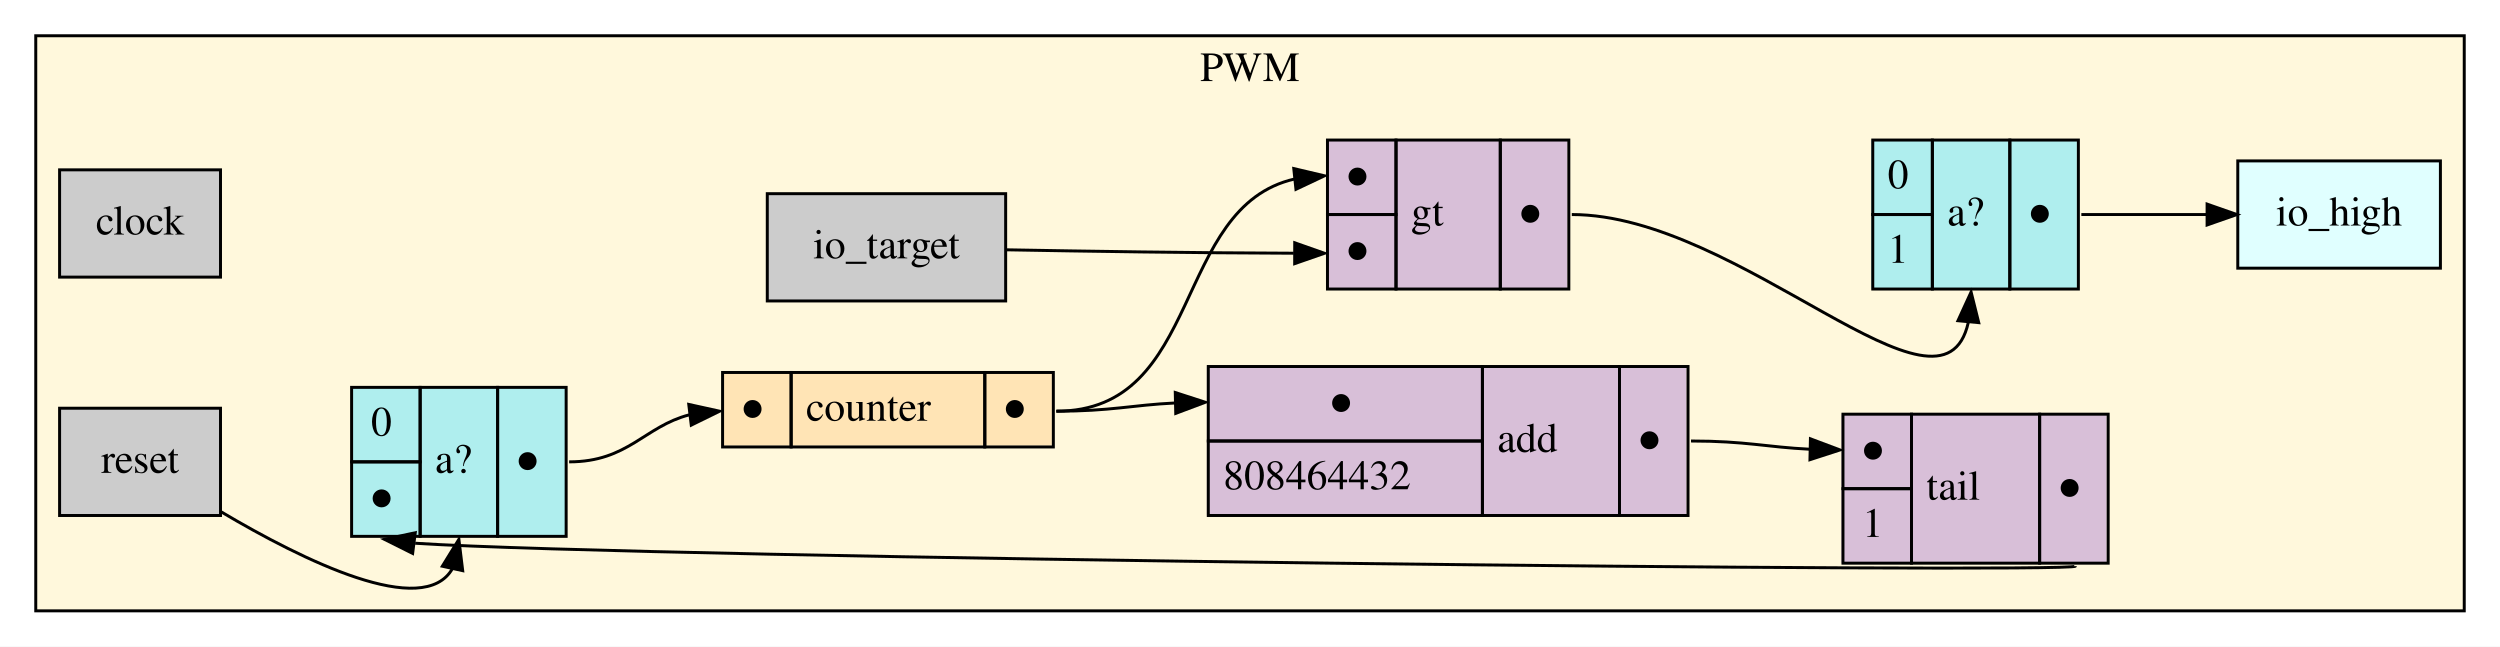
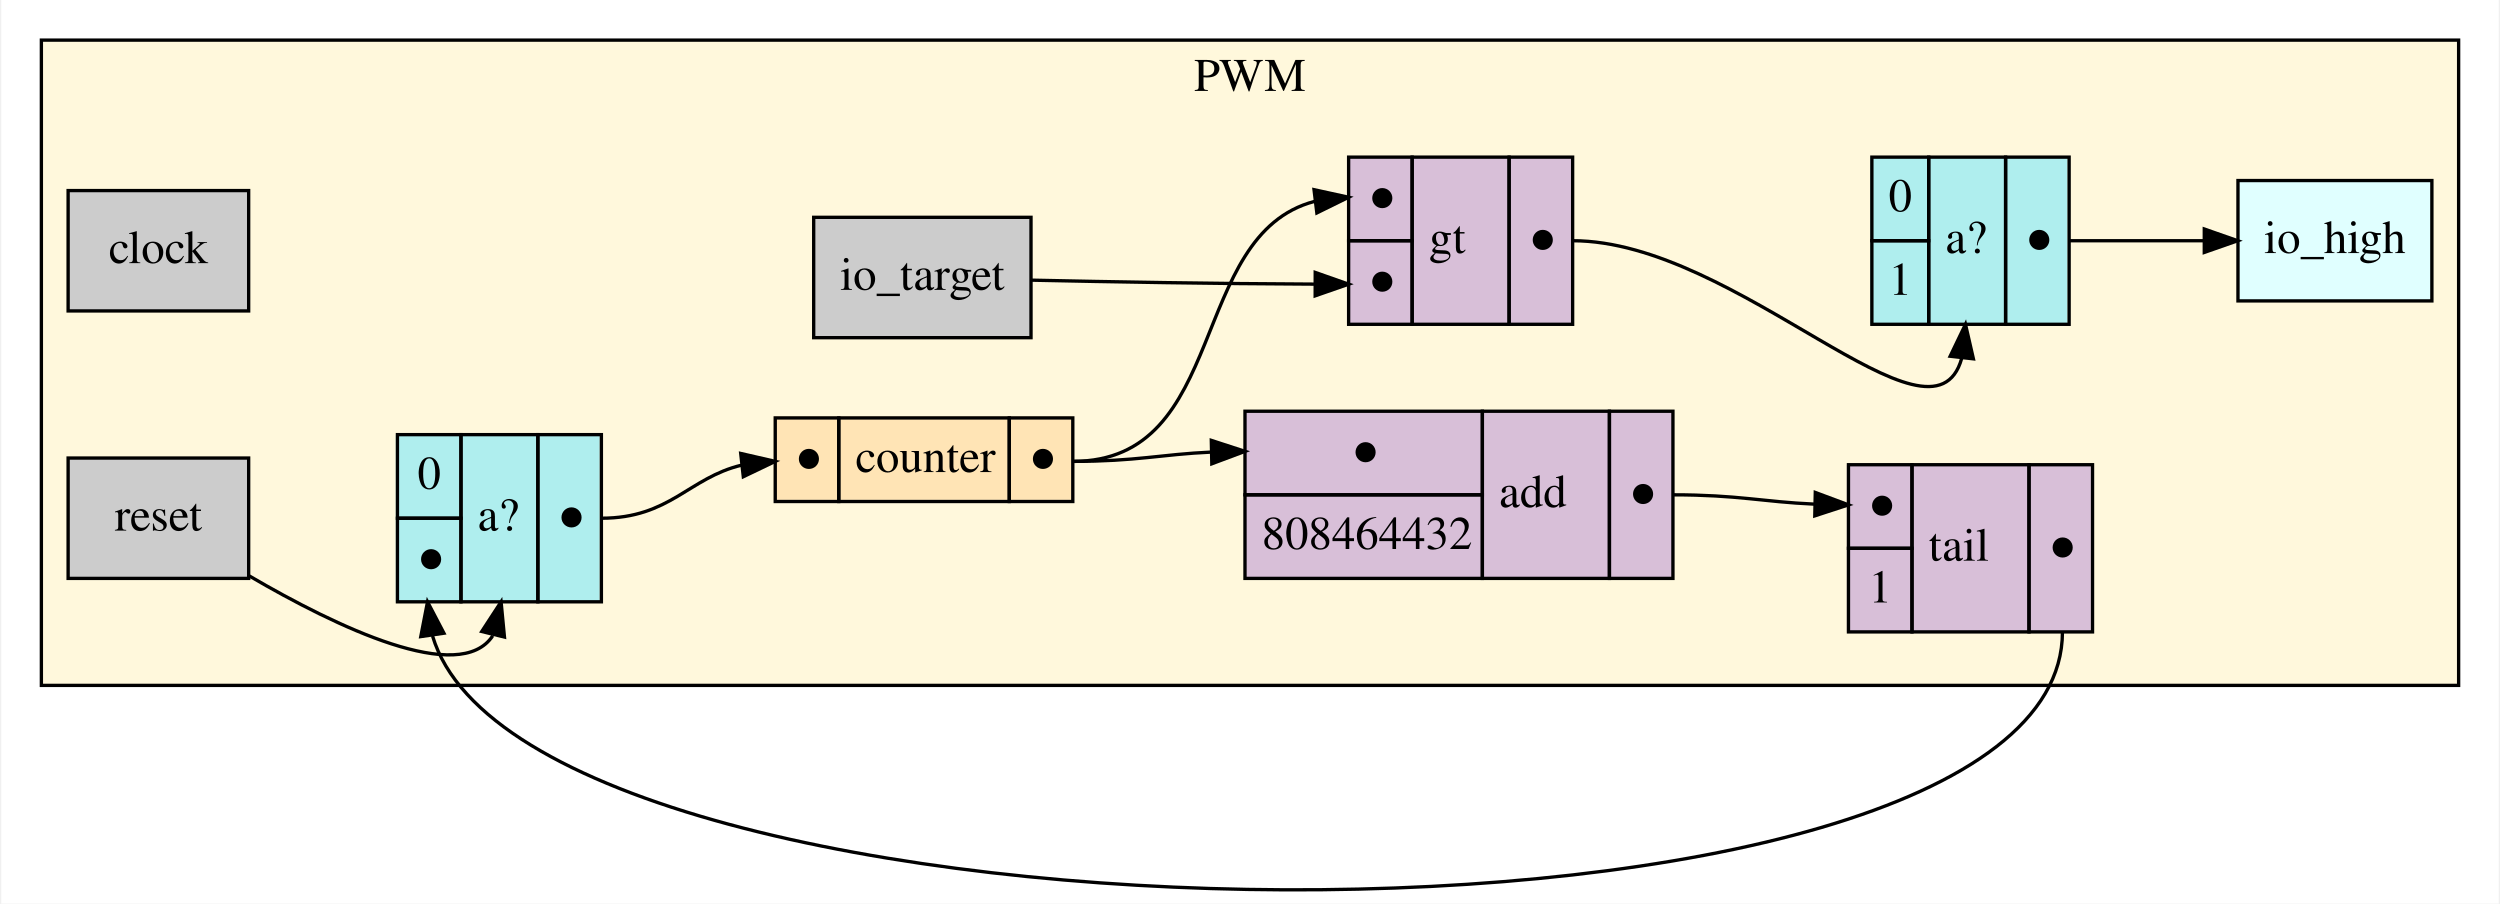
- <svg xmlns="http://www.w3.org/2000/svg" width="839pt" height="217pt" viewBox="0.00 0.00 839.00 217.00">
-   <g id="graph0" class="graph" transform="scale(1 1) rotate(0) translate(4 213)">
-     <polygon fill="white" stroke="transparent" points="-4,4 -4,-213 835,-213 835,4 -4,4" />
+ <svg xmlns="http://www.w3.org/2000/svg" width="747pt" height="270pt" viewBox="0.00 0.00 747.00 270.27">
+   <g id="graph0" class="graph" transform="scale(1 1) rotate(0) translate(4 266.2667)">
+     <polygon fill="#ffffff" stroke="transparent" points="-4,4 -4,-266.267 743,-266.267 743,4 -4,4" />
    <g id="clust1" class="cluster">
-       <polygon fill="#fff8dc" stroke="black" points="8,-8 8,-201 823,-201 823,-8 8,-8" />
-       <text text-anchor="middle" x="415.5" y="-185.8" font-family="Times,serif" font-size="14.00">PWM</text>
+       <polygon fill="#fff8dc" stroke="#000000" points="8,-61.267 8,-254.267 731,-254.267 731,-61.267 8,-61.267" />
+       <text text-anchor="middle" x="369.5" y="-239.067" font-family="Times,serif" font-size="14.00" fill="#000000">PWM</text>
    </g>
    <g id="node1" class="node">
-       <polygon fill="#cccccc" stroke="black" points="70,-156 16,-156 16,-120 70,-120 70,-156" />
-       <text text-anchor="middle" x="43" y="-134.3" font-family="Times,serif" font-size="14.00">clock</text>
+       <polygon fill="#cccccc" stroke="#000000" points="70,-209.267 16,-209.267 16,-173.267 70,-173.267 70,-209.267" />
+       <text text-anchor="middle" x="43" y="-187.567" font-family="Times,serif" font-size="14.00" fill="#000000">clock</text>
    </g>
    <g id="node2" class="node">
-       <polygon fill="#cccccc" stroke="black" points="70,-76 16,-76 16,-40 70,-40 70,-76" />
-       <text text-anchor="middle" x="43" y="-54.3" font-family="Times,serif" font-size="14.00">reset</text>
+       <polygon fill="#cccccc" stroke="#000000" points="70,-129.267 16,-129.267 16,-93.267 70,-93.267 70,-129.267" />
+       <text text-anchor="middle" x="43" y="-107.567" font-family="Times,serif" font-size="14.00" fill="#000000">reset</text>
    </g>
    <g id="node8" class="node">
-       <polygon fill="#afeeee" stroke="transparent" points="114,-33 114,-83 186,-83 186,-33 114,-33" />
-       <polygon fill="none" stroke="black" points="114,-58 114,-83 137,-83 137,-58 114,-58" />
-       <text text-anchor="start" x="120.5" y="-66.8" font-family="Times,serif" font-size="14.00">0</text>
-       <polygon fill="none" stroke="black" points="137,-33 137,-83 163,-83 163,-33 137,-33" />
-       <text text-anchor="start" x="142" y="-54.3" font-family="Times,serif" font-size="14.00">a?</text>
-       <polygon fill="none" stroke="black" points="163,-33 163,-83 186,-83 186,-33 163,-33" />
-       <text text-anchor="start" x="168" y="-54.3" font-family="Times,serif" font-size="14.00">●</text>
-       <polygon fill="none" stroke="black" points="114,-33 114,-58 137,-58 137,-33 114,-33" />
-       <text text-anchor="start" x="119" y="-41.8" font-family="Times,serif" font-size="14.00">●</text>
+       <polygon fill="#afeeee" stroke="transparent" points="114,-86.267 114,-136.267 175,-136.267 175,-86.267 114,-86.267" />
+       <polygon fill="none" stroke="#000000" points="114.5,-111.267 114.5,-136.267 133.5,-136.267 133.5,-111.267 114.5,-111.267" />
+       <text text-anchor="start" x="120.5" y="-120.067" font-family="Times,serif" font-size="14.00" fill="#000000">0</text>
+       <polygon fill="none" stroke="#000000" points="133.5,-86.267 133.5,-136.267 156.5,-136.267 156.5,-86.267 133.5,-86.267" />
+       <text text-anchor="start" x="138.5" y="-107.567" font-family="Times,serif" font-size="14.00" fill="#000000">a?</text>
+       <polygon fill="none" stroke="#000000" points="156.5,-86.267 156.5,-136.267 175.5,-136.267 175.5,-86.267 156.5,-86.267" />
+       <text text-anchor="start" x="161.5" y="-107.567" font-family="Times,serif" font-size="14.00" fill="#000000">●</text>
+       <polygon fill="none" stroke="#000000" points="114.5,-86.267 114.5,-111.267 133.5,-111.267 133.5,-86.267 114.5,-86.267" />
+       <text text-anchor="start" x="119.5" y="-95.067" font-family="Times,serif" font-size="14.00" fill="#000000">●</text>
    </g>
    <g id="edge9" class="edge">
-       <path fill="none" stroke="black" d="M70.2,-41.24C97.67,-24.94 138.16,-4.99 147.86,-22.22" />
-       <polygon fill="black" stroke="black" points="144.44,-22.98 150,-32 151.28,-21.48 144.44,-22.98" />
+       <path fill="none" stroke="#000000" d="M70.199,-93.999C96.295,-78.742 133.15,-61.069 143,-76.104" />
+       <polygon fill="#000000" stroke="#000000" points="139.712,-77.392 145.5,-86.267 146.51,-75.72 139.712,-77.392" />
    </g>
    <g id="node3" class="node">
-       <polygon fill="#cccccc" stroke="black" points="333.5,-148 253.5,-148 253.5,-112 333.5,-112 333.5,-148" />
-       <text text-anchor="middle" x="293.5" y="-126.3" font-family="Times,serif" font-size="14.00">io_target</text>
+       <polygon fill="#cccccc" stroke="#000000" points="304,-201.267 239,-201.267 239,-165.267 304,-165.267 304,-201.267" />
+       <text text-anchor="middle" x="271.5" y="-179.567" font-family="Times,serif" font-size="14.00" fill="#000000">io_target</text>
    </g>
    <g id="node7" class="node">
-       <polygon fill="#d8bfd8" stroke="transparent" points="441,-116 441,-166 522,-166 522,-116 441,-116" />
-       <polygon fill="none" stroke="black" points="441.5,-141 441.5,-166 464.5,-166 464.5,-141 441.5,-141" />
-       <text text-anchor="start" x="446.5" y="-149.8" font-family="Times,serif" font-size="14.00">●</text>
-       <polygon fill="none" stroke="black" points="464.5,-116 464.5,-166 499.5,-166 499.5,-116 464.5,-116" />
-       <text text-anchor="start" x="469.5" y="-137.3" font-family="Times,serif" font-size="14.00"> gt </text>
-       <polygon fill="none" stroke="black" points="499.5,-116 499.5,-166 522.5,-166 522.5,-116 499.5,-116" />
-       <text text-anchor="start" x="504.5" y="-137.3" font-family="Times,serif" font-size="14.00">●</text>
-       <polygon fill="none" stroke="black" points="441.5,-116 441.5,-141 464.5,-141 464.5,-116 441.5,-116" />
-       <text text-anchor="start" x="446.5" y="-124.8" font-family="Times,serif" font-size="14.00">●</text>
+       <polygon fill="#d8bfd8" stroke="transparent" points="398.5,-169.267 398.5,-219.267 465.5,-219.267 465.5,-169.267 398.5,-169.267" />
+       <polygon fill="none" stroke="#000000" points="399,-194.267 399,-219.267 418,-219.267 418,-194.267 399,-194.267" />
+       <text text-anchor="start" x="404" y="-203.067" font-family="Times,serif" font-size="14.00" fill="#000000">●</text>
+       <polygon fill="none" stroke="#000000" points="418,-169.267 418,-219.267 447,-219.267 447,-169.267 418,-169.267" />
+       <text text-anchor="start" x="423" y="-190.567" font-family="Times,serif" font-size="14.00" fill="#000000"> gt </text>
+       <polygon fill="none" stroke="#000000" points="447,-169.267 447,-219.267 466,-219.267 466,-169.267 447,-169.267" />
+       <text text-anchor="start" x="452" y="-190.567" font-family="Times,serif" font-size="14.00" fill="#000000">●</text>
+       <polygon fill="none" stroke="#000000" points="399,-169.267 399,-194.267 418,-194.267 418,-169.267 399,-169.267" />
+       <text text-anchor="start" x="404" y="-178.067" font-family="Times,serif" font-size="14.00" fill="#000000">●</text>
+     </g>
+     <g id="edge2" class="edge">
+       <path fill="none" stroke="#000000" d="M304.254,-182.47C327.29,-181.972 359.153,-181.402 388.674,-181.287" />
+       <polygon fill="#000000" stroke="#000000" points="389.007,-184.787 399,-181.267 388.993,-177.787 389.007,-184.787" />
+     </g>
+     <g id="node4" class="node">
+       <polygon fill="#e0ffff" stroke="#000000" points="723,-212.267 665,-212.267 665,-176.267 723,-176.267 723,-212.267" />
+       <text text-anchor="middle" x="694" y="-190.567" font-family="Times,serif" font-size="14.00" fill="#000000">io_high</text>
+     </g>
+     <g id="node5" class="node">
+       <polygon fill="#ffe4b5" stroke="transparent" points="227,-116.767 227,-141.767 316,-141.767 316,-116.767 227,-116.767" />
+       <polygon fill="none" stroke="#000000" points="227.5,-116.267 227.5,-141.267 246.5,-141.267 246.5,-116.267 227.5,-116.267" />
+       <text text-anchor="start" x="232.5" y="-125.067" font-family="Times,serif" font-size="14.00" fill="#000000">●</text>
+       <polygon fill="none" stroke="#000000" points="246.5,-116.267 246.5,-141.267 297.5,-141.267 297.5,-116.267 246.5,-116.267" />
+       <text text-anchor="start" x="251.5" y="-125.067" font-family="Times,serif" font-size="14.00" fill="#000000">counter</text>
+       <polygon fill="none" stroke="#000000" points="297.5,-116.267 297.5,-141.267 316.5,-141.267 316.5,-116.267 297.5,-116.267" />
+       <text text-anchor="start" x="302.5" y="-125.067" font-family="Times,serif" font-size="14.00" fill="#000000">●</text>
+     </g>
+     <g id="edge8" class="edge">
+       <path fill="none" stroke="#000000" d="M316.5,-128.267C363.499,-128.267 350.674,-195.975 388.793,-206.026" />
+       <polygon fill="#000000" stroke="#000000" points="388.651,-209.534 399,-207.267 389.495,-202.585 388.651,-209.534" />
+     </g>
+     <g id="node10" class="node">
+       <polygon fill="#d8bfd8" stroke="transparent" points="368,-93.267 368,-143.267 496,-143.267 496,-93.267 368,-93.267" />
+       <polygon fill="none" stroke="#000000" points="368,-118.267 368,-143.267 439,-143.267 439,-118.267 368,-118.267" />
+       <text text-anchor="start" x="399" y="-127.067" font-family="Times,serif" font-size="14.00" fill="#000000">●</text>
+       <polygon fill="none" stroke="#000000" points="439,-93.267 439,-143.267 477,-143.267 477,-93.267 439,-93.267" />
+       <text text-anchor="start" x="444" y="-114.567" font-family="Times,serif" font-size="14.00" fill="#000000"> add </text>
+       <polygon fill="none" stroke="#000000" points="477,-93.267 477,-143.267 496,-143.267 496,-93.267 477,-93.267" />
+       <text text-anchor="start" x="482" y="-114.567" font-family="Times,serif" font-size="14.00" fill="#000000">●</text>
+       <polygon fill="none" stroke="#000000" points="368,-93.267 368,-118.267 439,-118.267 439,-93.267 368,-93.267" />
+       <text text-anchor="start" x="373" y="-102.067" font-family="Times,serif" font-size="14.00" fill="#000000">808464432</text>
    </g>
    <g id="edge3" class="edge">
-       <path fill="none" stroke="black" d="M333.54,-129.17C360.19,-128.68 396.61,-128.12 430.19,-128.02" />
-       <polygon fill="black" stroke="black" points="430.51,-131.52 440.5,-128 430.49,-124.52 430.51,-131.52" />
+       <path fill="none" stroke="#000000" d="M316.5,-128.267C335.666,-128.267 342.755,-130.363 357.958,-131.051" />
+       <polygon fill="#000000" stroke="#000000" points="357.927,-134.551 368,-131.267 358.077,-127.553 357.927,-134.551" />
    </g>
-     <g id="node4" class="node">
-       <polygon fill="#e0ffff" stroke="black" points="815,-159 747,-159 747,-123 815,-123 815,-159" />
-       <text text-anchor="middle" x="781" y="-137.3" font-family="Times,serif" font-size="14.00">io_high</text>
+     <g id="node6" class="node">
+       <polygon fill="#afeeee" stroke="transparent" points="555,-169.267 555,-219.267 614,-219.267 614,-169.267 555,-169.267" />
+       <polygon fill="none" stroke="#000000" points="555.5,-194.267 555.5,-219.267 572.5,-219.267 572.5,-194.267 555.5,-194.267" />
+       <text text-anchor="start" x="560.5" y="-203.067" font-family="Times,serif" font-size="14.00" fill="#000000">0</text>
+       <polygon fill="none" stroke="#000000" points="572.5,-169.267 572.5,-219.267 595.5,-219.267 595.5,-169.267 572.5,-169.267" />
+       <text text-anchor="start" x="577.5" y="-190.567" font-family="Times,serif" font-size="14.00" fill="#000000">a?</text>
+       <polygon fill="none" stroke="#000000" points="595.5,-169.267 595.5,-219.267 614.5,-219.267 614.5,-169.267 595.5,-169.267" />
+       <text text-anchor="start" x="600.5" y="-190.567" font-family="Times,serif" font-size="14.00" fill="#000000">●</text>
+       <polygon fill="none" stroke="#000000" points="555.5,-169.267 555.5,-194.267 572.5,-194.267 572.5,-169.267 555.5,-169.267" />
+       <text text-anchor="start" x="560.5" y="-178.067" font-family="Times,serif" font-size="14.00" fill="#000000">1</text>
    </g>
-     <g id="node5" class="node">
-       <polygon fill="#ffe4b5" stroke="transparent" points="238,-63.5 238,-88.5 349,-88.5 349,-63.5 238,-63.5" />
-       <polygon fill="none" stroke="black" points="238.5,-63 238.5,-88 261.5,-88 261.5,-63 238.5,-63" />
-       <text text-anchor="start" x="243.5" y="-71.8" font-family="Times,serif" font-size="14.00">●</text>
-       <polygon fill="none" stroke="black" points="261.5,-63 261.5,-88 326.5,-88 326.5,-63 261.5,-63" />
-       <text text-anchor="start" x="266.5" y="-71.8" font-family="Times,serif" font-size="14.00">counter</text>
-       <polygon fill="none" stroke="black" points="326.5,-63 326.5,-88 349.5,-88 349.5,-63 326.5,-63" />
-       <text text-anchor="start" x="331.5" y="-71.8" font-family="Times,serif" font-size="14.00">●</text>
-     </g>
-     <g id="edge8" class="edge">
-       <path fill="none" stroke="black" d="M350.5,-75C400.09,-75 389.2,-143.57 430.52,-152.94" />
-       <polygon fill="black" stroke="black" points="430.19,-156.43 440.5,-154 430.92,-149.47 430.19,-156.43" />
-     </g>
-     <g id="node10" class="node">
-       <polygon fill="#d8bfd8" stroke="transparent" points="401,-40 401,-90 562,-90 562,-40 401,-40" />
-       <polygon fill="none" stroke="black" points="401.5,-65 401.5,-90 493.5,-90 493.5,-65 401.5,-65" />
-       <text text-anchor="start" x="441" y="-73.8" font-family="Times,serif" font-size="14.00">●</text>
-       <polygon fill="none" stroke="black" points="493.5,-40 493.5,-90 539.5,-90 539.5,-40 493.5,-40" />
-       <text text-anchor="start" x="498.5" y="-61.3" font-family="Times,serif" font-size="14.00"> add </text>
-       <polygon fill="none" stroke="black" points="539.5,-40 539.5,-90 562.5,-90 562.5,-40 539.5,-40" />
-       <text text-anchor="start" x="544.5" y="-61.3" font-family="Times,serif" font-size="14.00">●</text>
-       <polygon fill="none" stroke="black" points="401.5,-40 401.5,-65 493.5,-65 493.5,-40 401.5,-40" />
-       <text text-anchor="start" x="406.5" y="-48.8" font-family="Times,serif" font-size="14.00">808464432</text>
+     <g id="edge7" class="edge">
+       <path fill="none" stroke="#000000" d="M614.5,-194.267C627.547,-194.267 641.799,-194.267 654.587,-194.267" />
+       <polygon fill="#000000" stroke="#000000" points="654.925,-197.767 664.925,-194.267 654.925,-190.767 654.925,-197.767" />
    </g>
    <g id="edge4" class="edge">
-       <path fill="none" stroke="black" d="M350.5,-75C368.94,-75 375.86,-77.06 390.34,-77.76" />
-       <polygon fill="black" stroke="black" points="390.42,-81.27 400.5,-78 390.58,-74.27 390.42,-81.27" />
+       <path fill="none" stroke="#000000" d="M466,-194.267C515.22,-194.267 573.548,-127.646 582.362,-159.066" />
+       <polygon fill="#000000" stroke="#000000" points="578.913,-159.716 583.5,-169.267 585.869,-158.94 578.913,-159.716" />
    </g>
-     <g id="node6" class="node">
-       <polygon fill="#afeeee" stroke="transparent" points="624,-116 624,-166 693,-166 693,-116 624,-116" />
-       <polygon fill="none" stroke="black" points="624.5,-141 624.5,-166 644.5,-166 644.5,-141 624.5,-141" />
-       <text text-anchor="start" x="629.5" y="-149.8" font-family="Times,serif" font-size="14.00">0</text>
-       <polygon fill="none" stroke="black" points="644.5,-116 644.5,-166 670.5,-166 670.5,-116 644.5,-116" />
-       <text text-anchor="start" x="649.5" y="-137.3" font-family="Times,serif" font-size="14.00">a?</text>
-       <polygon fill="none" stroke="black" points="670.5,-116 670.5,-166 693.5,-166 693.5,-116 670.5,-116" />
-       <text text-anchor="start" x="675.5" y="-137.3" font-family="Times,serif" font-size="14.00">●</text>
-       <polygon fill="none" stroke="black" points="624.5,-116 624.5,-141 644.5,-141 644.5,-116 624.5,-116" />
-       <text text-anchor="start" x="629.5" y="-124.8" font-family="Times,serif" font-size="14.00">1</text>
+     <g id="edge5" class="edge">
+       <path fill="none" stroke="#000000" d="M175.5,-111.267C196.016,-111.267 201.621,-123.369 217.477,-127.151" />
+       <polygon fill="#000000" stroke="#000000" points="217.174,-130.639 227.5,-128.267 217.948,-123.682 217.174,-130.639" />
    </g>
-     <g id="edge7" class="edge">
-       <path fill="none" stroke="black" d="M694.5,-141C708.22,-141 723.18,-141 736.7,-141" />
-       <polygon fill="black" stroke="black" points="736.7,-144.5 746.7,-141 736.7,-137.5 736.7,-144.5" />
+     <g id="node9" class="node">
+       <polygon fill="#d8bfd8" stroke="transparent" points="548,-77.267 548,-127.267 621,-127.267 621,-77.267 548,-77.267" />
+       <polygon fill="none" stroke="#000000" points="548.5,-102.267 548.5,-127.267 567.5,-127.267 567.5,-102.267 548.5,-102.267" />
+       <text text-anchor="start" x="553.5" y="-111.067" font-family="Times,serif" font-size="14.00" fill="#000000">●</text>
+       <polygon fill="none" stroke="#000000" points="567.5,-77.267 567.5,-127.267 602.5,-127.267 602.5,-77.267 567.5,-77.267" />
+       <text text-anchor="start" x="572.5" y="-98.567" font-family="Times,serif" font-size="14.00" fill="#000000"> tail </text>
+       <polygon fill="none" stroke="#000000" points="602.5,-77.267 602.5,-127.267 621.5,-127.267 621.5,-77.267 602.5,-77.267" />
+       <text text-anchor="start" x="607.5" y="-98.567" font-family="Times,serif" font-size="14.00" fill="#000000">●</text>
+       <polygon fill="none" stroke="#000000" points="548.5,-77.267 548.5,-102.267 567.5,-102.267 567.5,-77.267 548.5,-77.267" />
+       <text text-anchor="start" x="554.5" y="-86.067" font-family="Times,serif" font-size="14.00" fill="#000000">1</text>
    </g>
    <g id="edge1" class="edge">
-       <path fill="none" stroke="black" d="M523.5,-141C580.14,-141 647.82,-65.46 656.56,-104.79" />
-       <polygon fill="black" stroke="black" points="653.09,-105.37 657.5,-115 660.06,-104.72 653.09,-105.37" />
-     </g>
-     <g id="edge5" class="edge">
-       <path fill="none" stroke="black" d="M187,-58C206.8,-58 212.24,-69.88 227.32,-73.78" />
-       <polygon fill="black" stroke="black" points="227.15,-77.28 237.5,-75 227.99,-70.33 227.15,-77.28" />
-     </g>
-     <g id="node9" class="node">
-       <polygon fill="#d8bfd8" stroke="transparent" points="614,-24 614,-74 703,-74 703,-24 614,-24" />
-       <polygon fill="none" stroke="black" points="614.5,-49 614.5,-74 637.5,-74 637.5,-49 614.5,-49" />
-       <text text-anchor="start" x="619.5" y="-57.8" font-family="Times,serif" font-size="14.00">●</text>
-       <polygon fill="none" stroke="black" points="637.5,-24 637.5,-74 680.5,-74 680.5,-24 637.5,-24" />
-       <text text-anchor="start" x="642.5" y="-45.3" font-family="Times,serif" font-size="14.00"> tail </text>
-       <polygon fill="none" stroke="black" points="680.5,-24 680.5,-74 703.5,-74 703.5,-24 680.5,-24" />
-       <text text-anchor="start" x="685.5" y="-45.3" font-family="Times,serif" font-size="14.00">●</text>
-       <polygon fill="none" stroke="black" points="614.5,-24 614.5,-49 637.5,-49 637.5,-24 614.5,-24" />
-       <text text-anchor="start" x="621" y="-32.8" font-family="Times,serif" font-size="14.00">1</text>
-     </g>
-     <g id="edge2" class="edge">
-       <path fill="none" stroke="black" d="M692.5,-23C692.5,-20.48 212.25,-25.63 135.33,-30.69" />
-       <polygon fill="black" stroke="black" points="134.48,-27.27 125,-32 135.36,-34.21 134.48,-27.27" />
+       <path fill="none" stroke="#000000" d="M612.5,-77.267C612.5,27.916 154.51,22.876 124.991,-76.07" />
+       <polygon fill="#000000" stroke="#000000" points="121.484,-75.865 123.5,-86.267 128.41,-76.878 121.484,-75.865" />
    </g>
    <g id="edge6" class="edge">
-       <path fill="none" stroke="black" d="M563.5,-65C581.94,-65 588.86,-62.94 603.34,-62.24" />
-       <polygon fill="black" stroke="black" points="603.58,-65.73 613.5,-62 603.42,-58.73 603.58,-65.73" />
+       <path fill="none" stroke="#000000" d="M496,-118.267C515.537,-118.267 522.765,-116.17 538.264,-115.483" />
+       <polygon fill="#000000" stroke="#000000" points="538.576,-118.977 548.5,-115.267 538.428,-111.978 538.576,-118.977" />
    </g>
  </g>
</svg>
